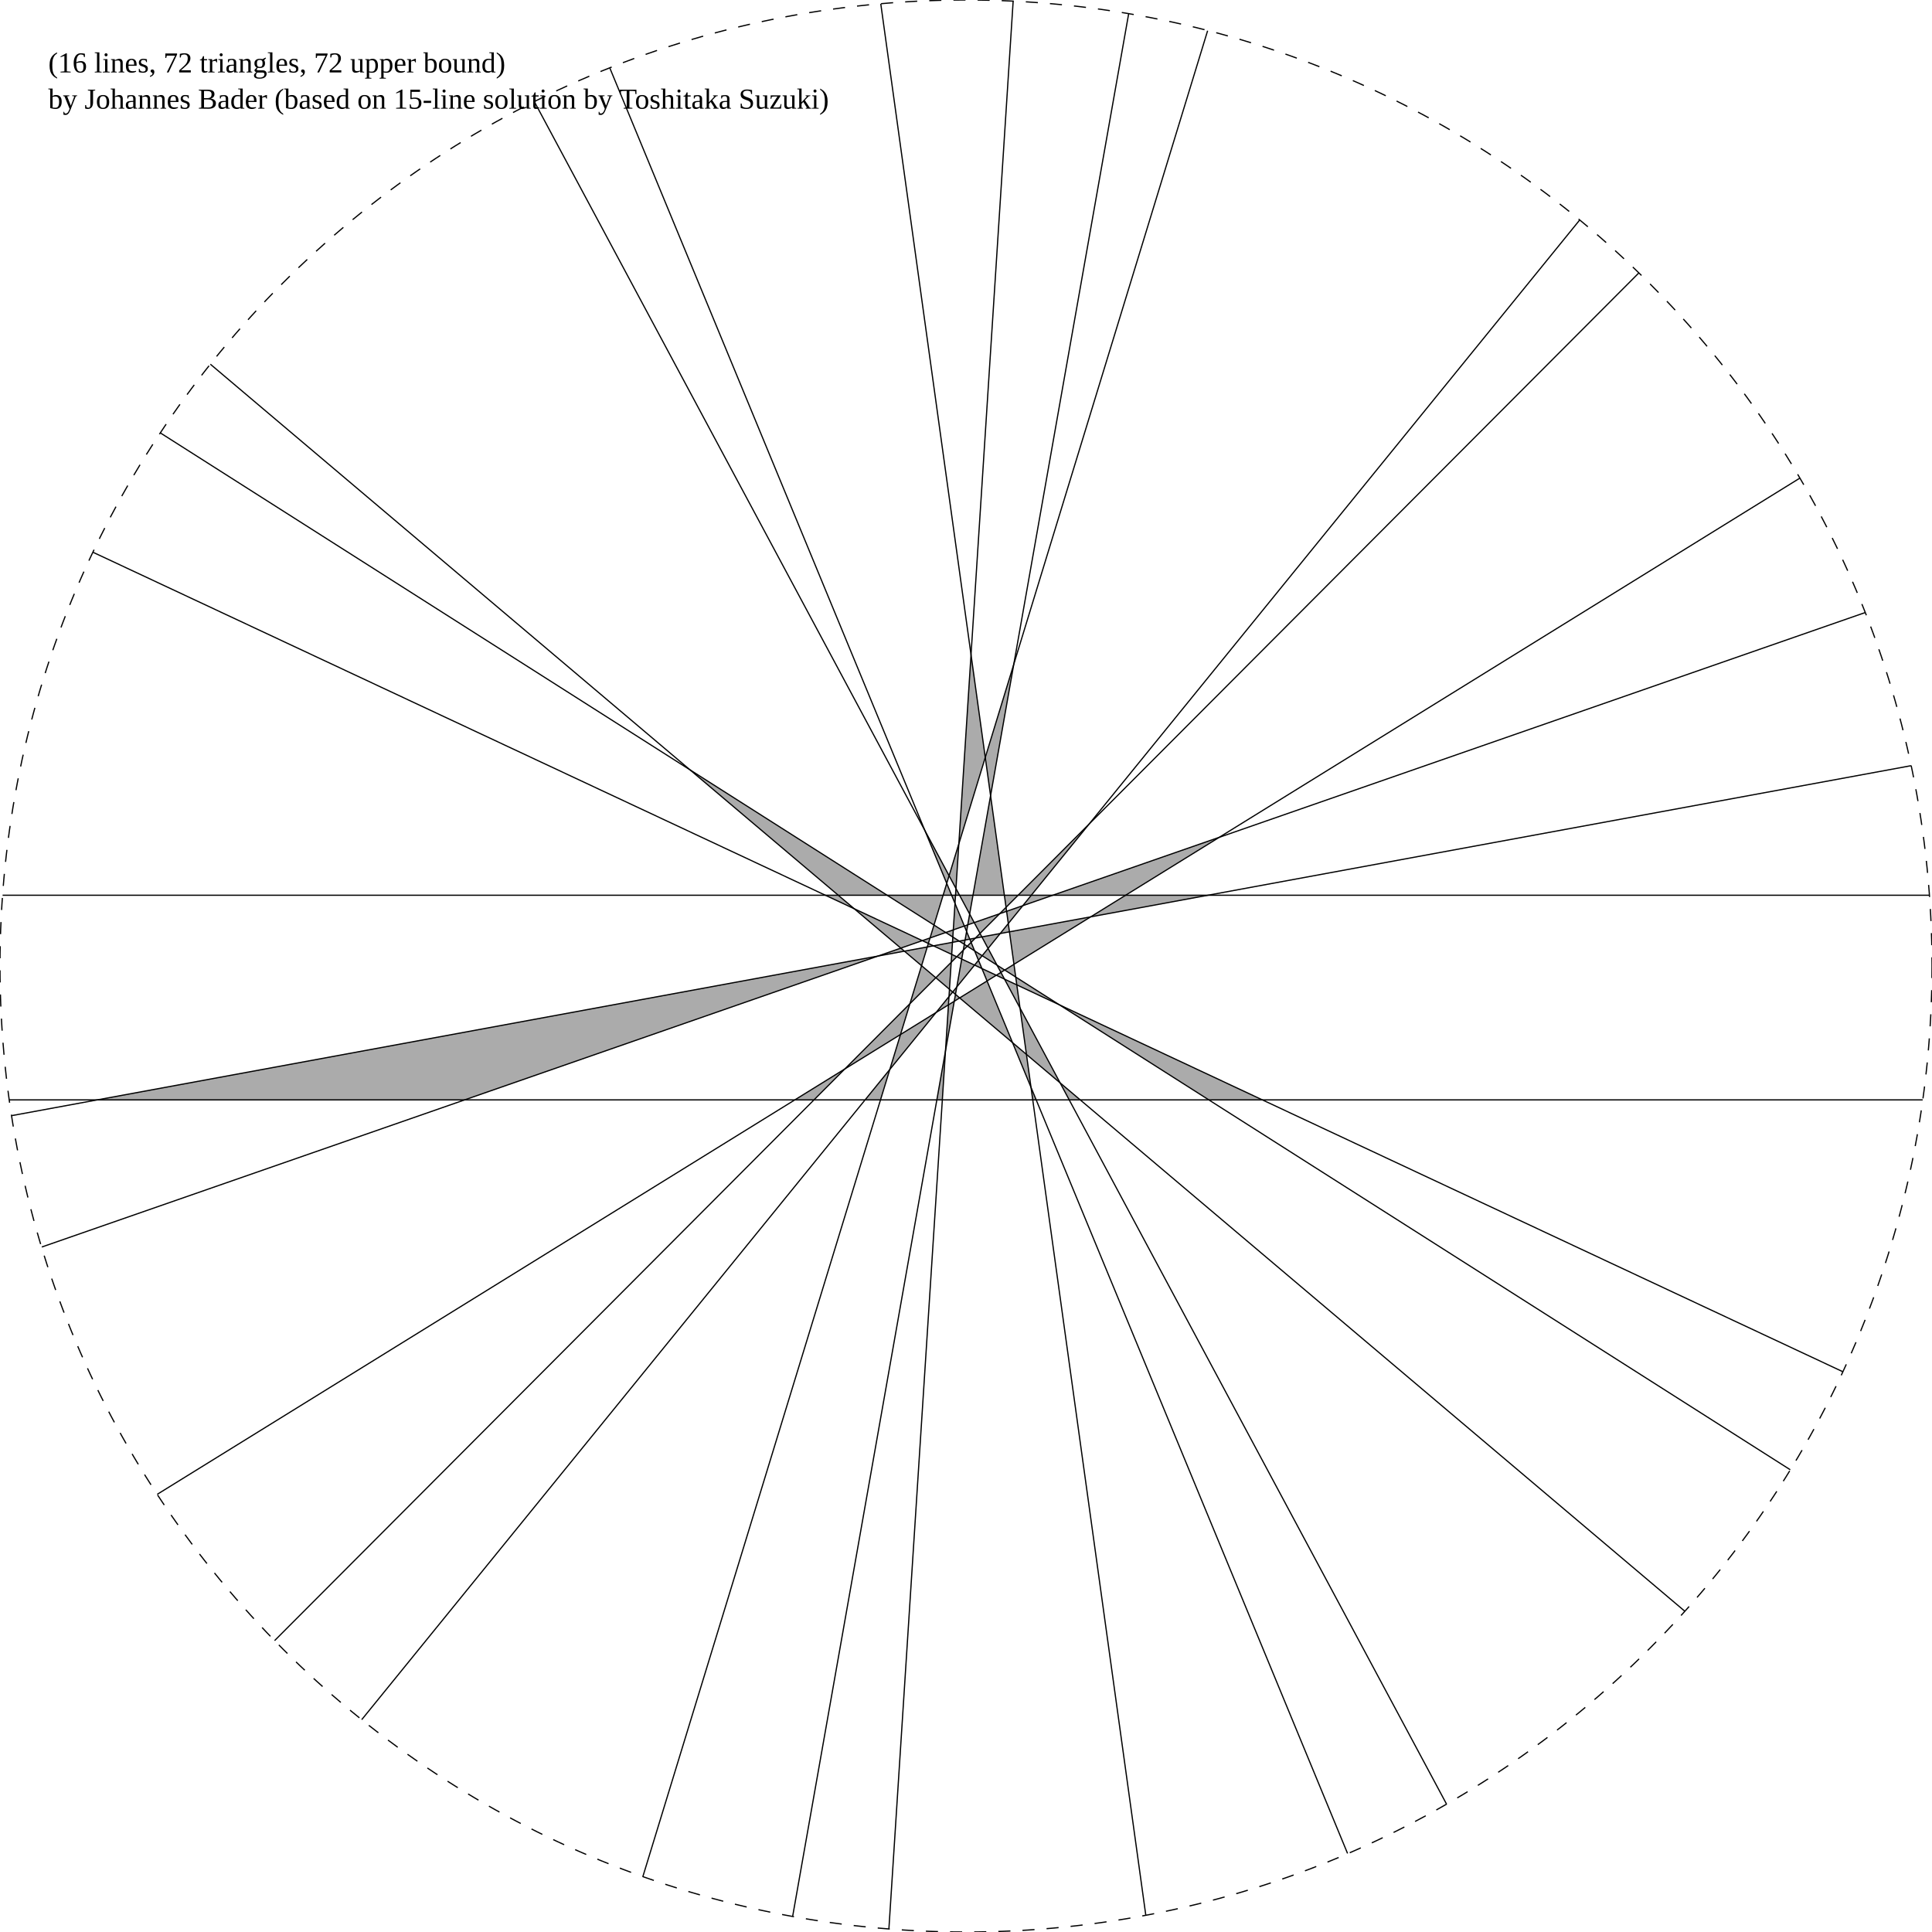
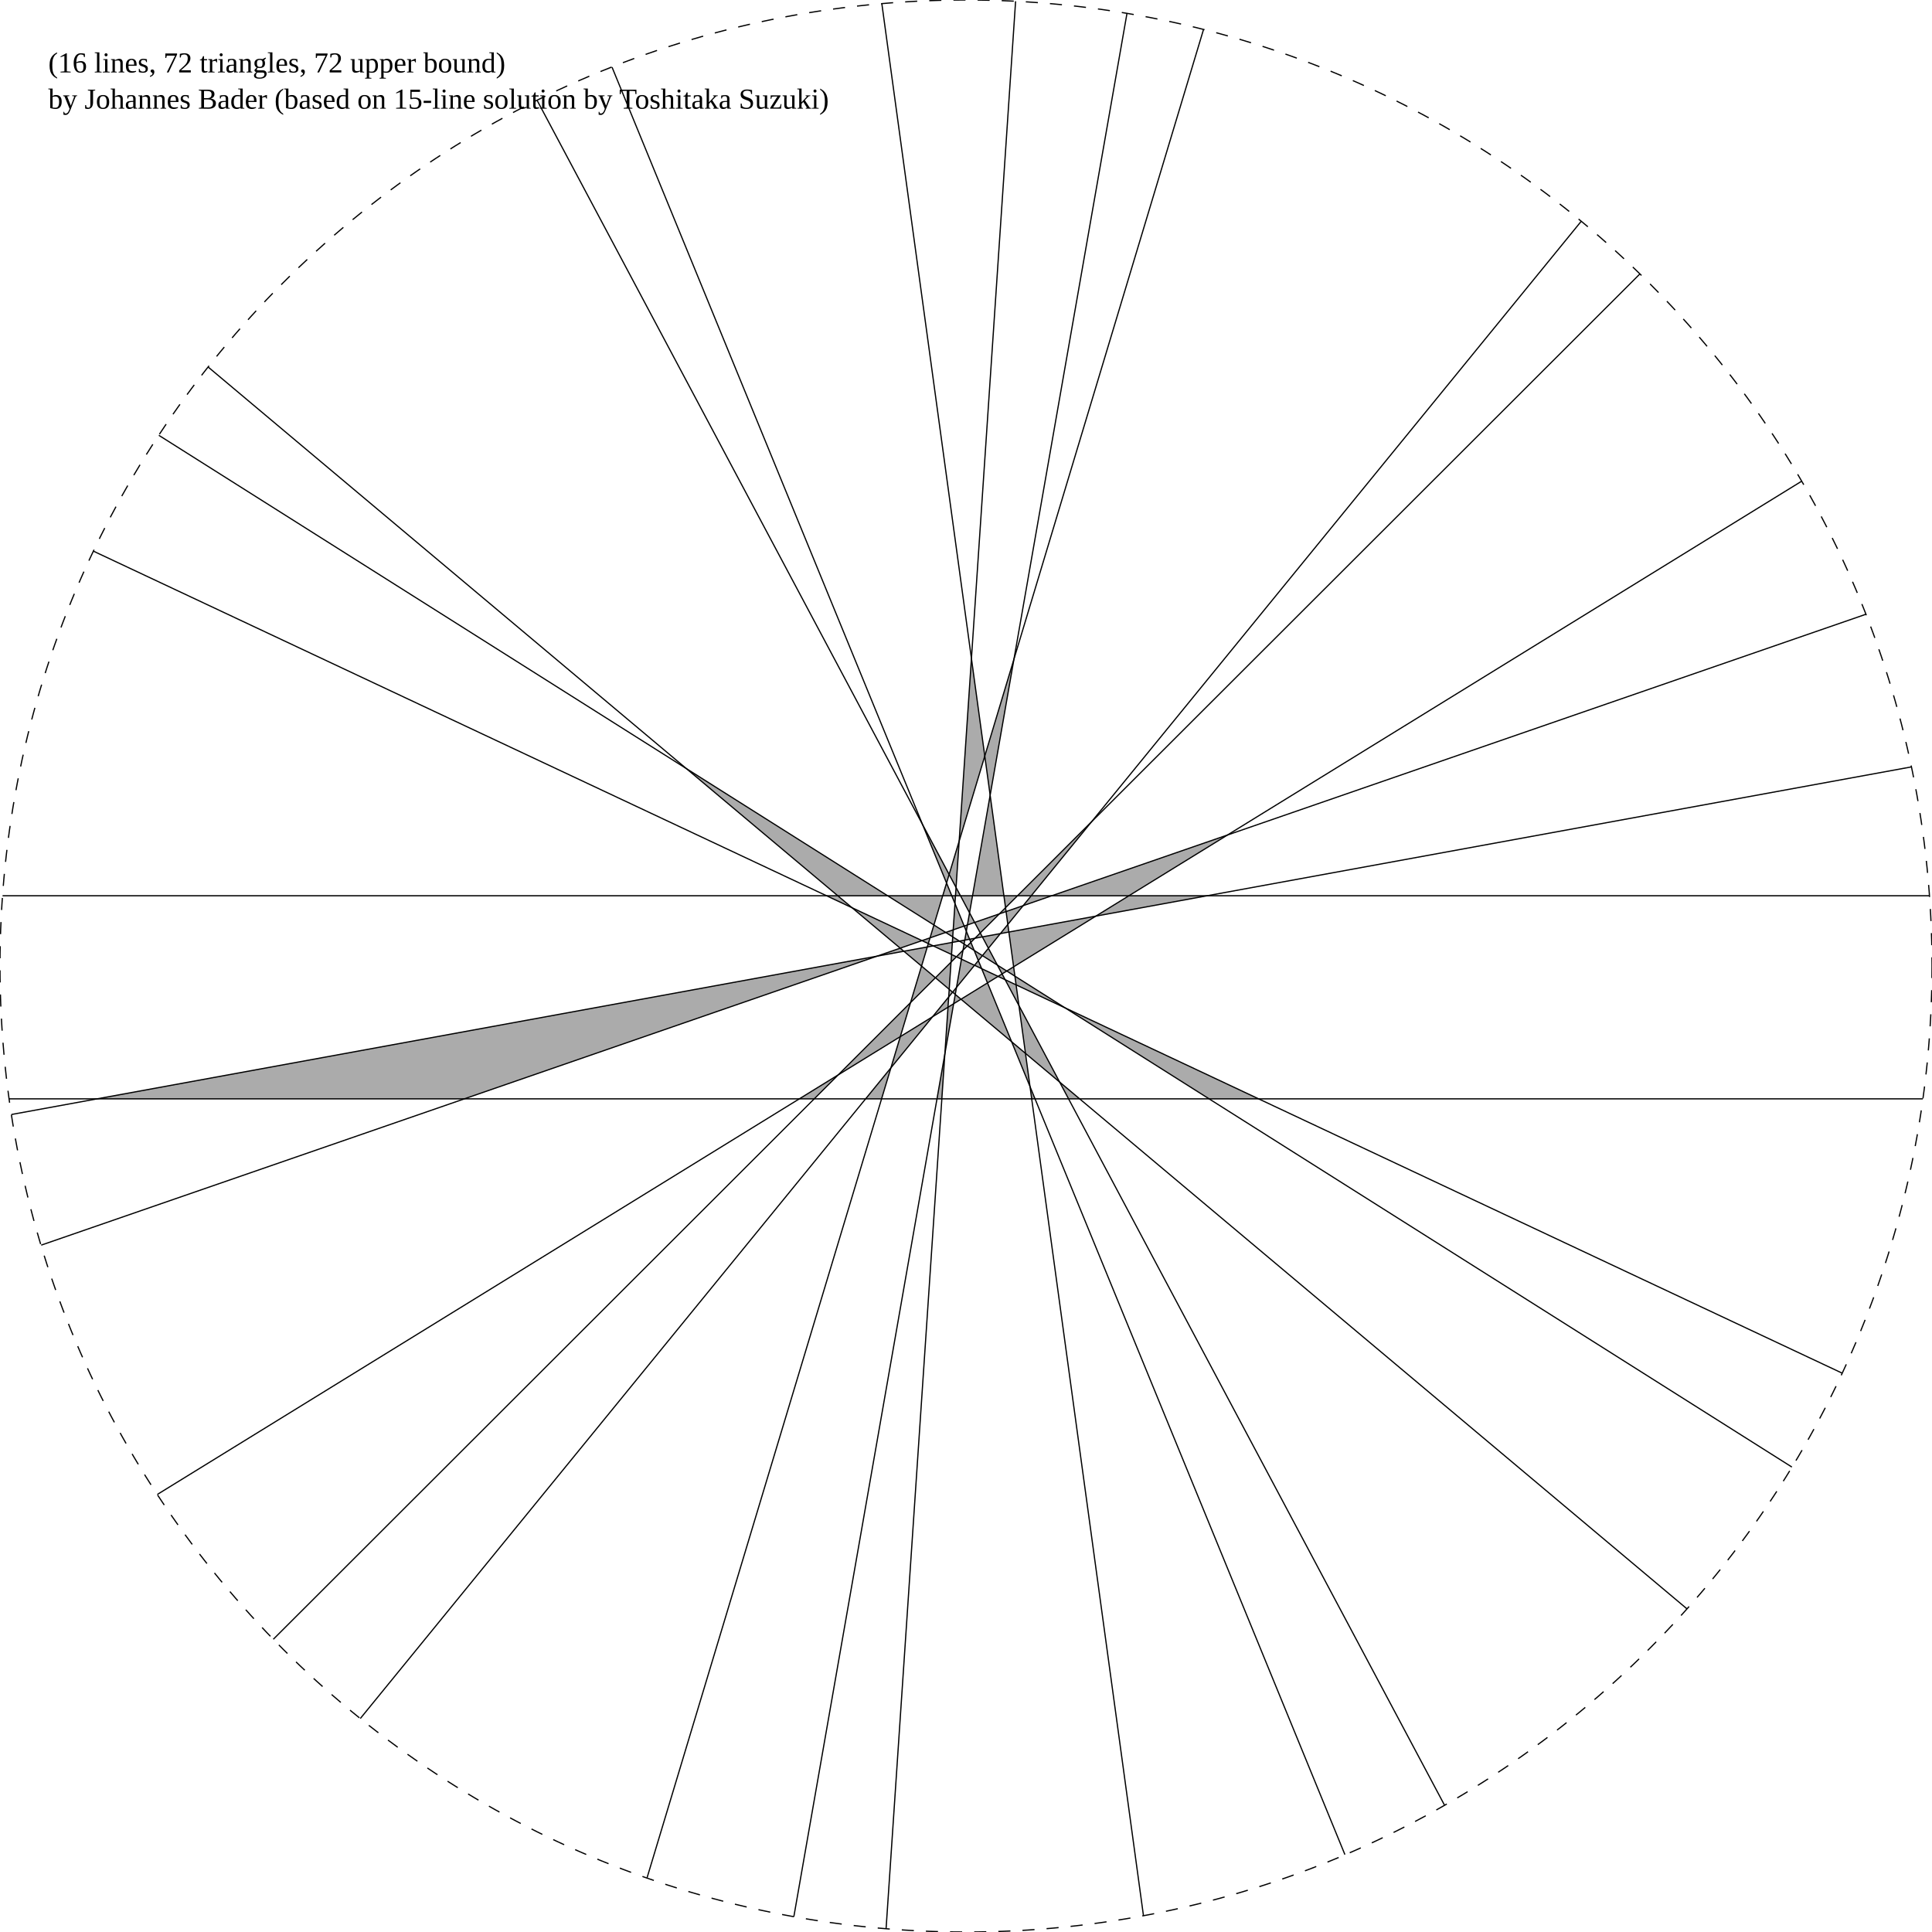
<svg xmlns="http://www.w3.org/2000/svg" width="800px" height="800px" viewBox="0 0 800 800" version="1.1">
  <style>
		circle { stroke:black;stroke-width:0.5;fill:none;stroke-dasharray:5,5; }
		line { stroke:black;stroke-width:0.5;vector-effect:non-scaling-stroke; }
		path { fill: #000000; fill-opacity: 0.33; }
    </style>
  <rect width="100%" height="100%" fill="white" />
  <text x="20" y="30">(16 lines, 72 triangles, 72 upper bound)</text>
  <text x="20" y="45">by Johannes Bader (based on 15-line solution by Toshitaka Suzuki)</text>
-   <path d="M 341.77 370.7 L 347.105 370.7 L 353.725 376.298" />
-   <path d="M 367.338 370.7 L 347.105 370.7 L 285.702 318.768" />
-   <path d="M 367.338 370.7 L 390.522 370.7 L 386.745 383.045" />
-   <path d="M 397.334 370.7 L 395.663 370.7 L 395.842 367.915" />
-   <path d="M 397.334 370.7 L 402.893 370.7 L 401.515 378.503" />
-   <path d="M 394.049 370.7 L 395.663 370.7 L 395.445 374.078" />
-   <path d="M 394.049 370.7 L 390.522 370.7 L 392.023 365.796" />
-   <path d="M 415.891 370.7 L 402.893 370.7 L 410.174 329.471" />
-   <path d="M 415.891 370.7 L 421.571 370.7 L 416.584 375.699" />
-   <path d="M 427.034 370.7 L 421.571 370.7 L 450.972 341.224" />
-   <path d="M 427.034 370.7 L 435.921 370.7 L 423.533 375.01" />
-   <path d="M 466.09 370.7 L 435.921 370.7 L 504.87 346.708" />
-   <path d="M 466.09 370.7 L 500.17 370.7 L 451.635 379.642" />
-   <path d="M 522.718 455.439 L 500.547 455.439 L 438.683 416.084" />
-   <path d="M 447.299 455.439 L 442.738 455.439 L 438.959 448.385" />
-   <path d="M 429.063 455.439 L 427.64 455.439 L 426.921 450.256" />
-   <path d="M 390.2 455.439 L 387.928 455.439 L 391.507 435.174" />
-   <path d="M 364.596 455.439 L 358.212 455.439 L 368.455 442.827" />
-   <path d="M 337.046 455.439 L 329.114 455.439 L 349.828 442.624" />
-   <path d="M 192.387 455.439 L 40.247 455.439 L 363.612 395.86" />
-   <path d="M 438.683 416.084 L 421.038 407.821 L 420.587 404.573" />
-   <path d="M 353.725 376.298 L 381.905 389.495 L 372.994 392.595" />
-   <path d="M 415.947 405.437 L 421.038 407.821 L 422.369 417.423" />
-   <path d="M 415.947 405.437 L 412.527 403.836 L 414.451 402.645" />
-   <path d="M 406.592 401.056 L 403.54 399.627 L 405.171 397.618" />
-   <path d="M 406.592 401.056 L 412.527 403.836 L 408.715 406.194" />
-   <path d="M 394.083 395.198 L 396.163 396.172 L 393.873 398.468" />
-   <path d="M 394.083 395.198 L 386.494 391.644 L 394.406 390.186" />
-   <path d="M 398.224 397.137 L 403.54 399.627 L 396.185 408.683" />
-   <path d="M 398.224 397.137 L 396.163 396.172 L 398.875 393.453" />
-   <path d="M 384.412 390.669 L 381.905 389.495 L 385.113 388.378" />
-   <path d="M 384.412 390.669 L 386.494 391.644 L 383.972 392.109" />
-   <path d="M 412.845 399.648 L 406.698 395.738 L 409.139 392.732" />
-   <path d="M 412.845 399.648 L 416.026 401.671 L 414.451 402.645" />
-   <path d="M 403.573 393.75 L 406.698 395.738 L 405.171 397.618" />
-   <path d="M 403.573 393.75 L 400.518 391.806 L 402.11 390.21" />
-   <path d="M 420.587 404.573 L 416.026 401.671 L 419.856 399.301" />
-   <path d="M 394.547 388.008 L 391.588 386.126 L 394.739 385.029" />
-   <path d="M 394.547 388.008 L 397.17 389.677 L 394.406 390.186" />
-   <path d="M 399.302 391.033 L 400.518 391.806 L 398.875 393.453" />
-   <path d="M 399.302 391.033 L 397.17 389.677 L 399.621 389.225" />
-   <path d="M 386.745 383.045 L 391.588 386.126 L 385.113 388.378" />
-   <path d="M 438.959 448.385 L 425.028 436.603 L 422.369 417.423" />
-   <path d="M 419.266 431.73 L 425.028 436.603 L 426.921 450.256" />
-   <path d="M 419.266 431.73 L 397.371 413.212 L 408.715 406.194" />
-   <path d="M 393.152 409.644 L 394.487 410.773 L 392.958 412.656" />
-   <path d="M 393.152 409.644 L 387.496 404.86 L 393.873 398.468" />
-   <path d="M 395.643 411.751 L 394.487 410.773 L 396.185 408.683" />
-   <path d="M 395.643 411.751 L 397.371 413.212 L 395.142 414.591" />
-   <path d="M 381.597 399.871 L 387.496 404.86 L 376.785 415.599" />
-   <path d="M 381.597 399.871 L 374.485 393.856 L 383.972 392.109" />
-   <path d="M 372.994 392.595 L 374.485 393.856 L 363.612 395.86" />
-   <path d="M 382.977 343.905 L 392.998 362.607 L 392.023 365.796" />
-   <path d="M 395.842 367.915 L 392.998 362.607 L 397.035 349.415" />
-   <path d="M 401.515 378.503 L 403.398 382.016 L 400.731 382.944" />
-   <path d="M 409.139 392.732 L 406.574 387.944 L 414.164 386.546" />
-   <path d="M 405.804 386.507 L 403.398 382.016 L 413.943 378.347" />
-   <path d="M 405.804 386.507 L 406.574 387.944 L 403.874 388.442" />
-   <path d="M 395.445 374.078 L 399.312 383.438 L 394.739 385.029" />
-   <path d="M 400.245 385.695 L 399.312 383.438 L 400.731 382.944" />
-   <path d="M 400.245 385.695 L 401.556 388.869 L 399.621 389.225" />
-   <path d="M 402.11 390.21 L 401.556 388.869 L 403.874 388.442" />
-   <path d="M 402.082 271.107 L 407.98 313.642 L 397.035 349.415" />
-   <path d="M 410.174 329.471 L 407.98 313.642 L 419.783 275.061" />
-   <path d="M 417.516 382.419 L 416.813 377.349 L 423.533 375.01" />
-   <path d="M 417.516 382.419 L 417.99 385.841 L 414.164 386.546" />
-   <path d="M 416.584 375.699 L 416.813 377.349 L 413.943 378.347" />
-   <path d="M 419.856 399.301 L 417.99 385.841 L 451.635 379.642" />
-   <path d="M 391.507 435.174 L 392.738 416.078 L 395.142 414.591" />
-   <path d="M 392.958 412.656 L 392.738 416.078 L 387.594 419.26" />
-   <path d="M 368.455 442.827 L 372.88 428.363 L 387.594 419.26" />
-   <path d="M 376.785 415.599 L 372.88 428.363 L 349.828 442.624" />
-   <line x1="1.075" y1="370.7" x2="798.925" y2="370.7" />
-   <line x1="3.86" y1="455.439" x2="796.14" y2="455.439" />
-   <line x1="38.538" y1="228.695" x2="763.022" y2="567.974" />
-   <line x1="66.415" y1="179.271" x2="741.305" y2="608.593" />
-   <line x1="87.107" y1="150.806" x2="697.672" y2="667.192" />
-   <line x1="221.289" y1="42.142" x2="598.964" y2="747.006" />
-   <line x1="252.521" y1="28.18" x2="557.995" y2="767.475" />
-   <line x1="364.709" y1="1.56" x2="474.445" y2="793.011" />
-   <line x1="419.526" y1="0.477" x2="368.073" y2="798.724" />
-   <line x1="467.352" y1="5.711" x2="328.223" y2="793.507" />
-   <line x1="500.05" y1="12.715" x2="266.222" y2="776.966" />
-   <line x1="654.12" y1="91.094" x2="149.781" y2="712.074" />
-   <line x1="678.623" y1="112.999" x2="113.703" y2="679.346" />
-   <line x1="745.248" y1="198.001" x2="65.119" y2="618.757" />
-   <line x1="772.272" y1="253.665" x2="17.299" y2="516.361" />
-   <line x1="791.307" y1="317.059" x2="4.829" y2="461.964" />
+   <path d="M 342.242 370.91 L 346.902 370.91 L 352.826 375.885" />
+   <path d="M 367.543 370.91 L 346.902 370.91 L 284.192 318.25" />
+   <path d="M 367.543 370.91 L 390.36 370.91 L 386.714 383.022" />
+   <path d="M 397.706 370.91 L 395.649 370.91 L 395.879 367.477" />
+   <path d="M 397.706 370.91 L 402.708 370.91 L 401.47 377.981" />
+   <path d="M 394.103 370.91 L 395.649 370.91 L 395.431 374.147" />
+   <path d="M 394.103 370.91 L 390.36 370.91 L 391.945 365.645" />
+   <path d="M 415.695 370.91 L 402.708 370.91 L 409.997 329.267" />
+   <path d="M 415.695 370.91 L 421.329 370.91 L 416.372 375.861" />
+   <path d="M 427.011 370.91 L 421.329 370.91 L 451.997 340.269" />
+   <path d="M 427.011 370.91 L 435.509 370.91 L 423.675 375.001" />
+   <path d="M 467.456 370.91 L 435.509 370.91 L 508.295 345.745" />
+   <path d="M 467.456 370.91 L 499.854 370.91 L 453.775 379.34" />
+   <path d="M 521.157 455.007 L 500.654 455.007 L 441.069 417.363" />
+   <path d="M 447.05 455.007 L 442.468 455.007 L 438.764 448.049" />
+   <path d="M 428.585 455.007 L 427.202 455.007 L 426.509 449.944" />
+   <path d="M 389.997 455.007 L 387.988 455.007 L 391.249 436.376" />
+   <path d="M 365.041 455.007 L 358.434 455.007 L 368.908 442.163" />
+   <path d="M 337.155 455.007 L 330.979 455.007 L 347.093 445.078" />
+   <path d="M 192.271 455.007 L 40.18 455.007 L 363.195 395.911" />
+   <path d="M 441.069 417.363 L 420.744 407.809 L 420.252 404.21" />
+   <path d="M 352.826 375.885 L 381.77 389.489 L 372.744 392.61" />
+   <path d="M 416.212 405.679 L 420.744 407.809 L 421.92 416.402" />
+   <path d="M 416.212 405.679 L 413.273 404.297 L 414.933 403.275" />
+   <path d="M 406.485 401.106 L 403.523 399.714 L 405.114 397.763" />
+   <path d="M 406.485 401.106 L 413.273 404.297 L 408.898 406.993" />
+   <path d="M 394.013 395.244 L 396.025 396.19 L 393.8 398.413" />
+   <path d="M 394.013 395.244 L 386.401 391.666 L 394.352 390.211" />
+   <path d="M 398.112 397.171 L 403.523 399.714 L 396.066 408.859" />
+   <path d="M 398.112 397.171 L 396.025 396.19 L 398.762 393.456" />
+   <path d="M 384.395 390.723 L 381.77 389.489 L 385.115 388.333" />
+   <path d="M 384.395 390.723 L 386.401 391.666 L 383.978 392.109" />
+   <path d="M 412.988 399.622 L 406.791 395.706 L 409.28 392.654" />
+   <path d="M 412.988 399.622 L 416.876 402.077 L 414.933 403.275" />
+   <path d="M 403.389 393.557 L 406.791 395.706 L 405.114 397.763" />
+   <path d="M 403.389 393.557 L 400.492 391.727 L 402.015 390.205" />
+   <path d="M 420.252 404.21 L 416.876 402.077 L 419.72 400.325" />
+   <path d="M 394.504 387.943 L 391.582 386.097 L 394.7 385.019" />
+   <path d="M 394.504 387.943 L 397.254 389.68 L 394.352 390.211" />
+   <path d="M 399.207 390.914 L 400.492 391.727 L 398.762 393.456" />
+   <path d="M 399.207 390.914 L 397.254 389.68 L 399.494 389.27" />
+   <path d="M 386.714 383.022 L 391.582 386.097 L 385.115 388.333" />
+   <path d="M 438.764 448.049 L 424.626 436.177 L 421.92 416.402" />
+   <path d="M 418.889 431.36 L 424.626 436.177 L 426.509 449.944" />
+   <path d="M 418.889 431.36 L 397.925 413.755 L 408.898 406.993" />
+   <path d="M 393.045 409.657 L 394.452 410.838 L 392.832 412.824" />
+   <path d="M 393.045 409.657 L 387.34 404.867 L 393.8 398.413" />
+   <path d="M 395.557 411.767 L 394.452 410.838 L 396.066 408.859" />
+   <path d="M 395.557 411.767 L 397.925 413.755 L 394.88 415.631" />
+   <path d="M 381.59 400.039 L 387.34 404.867 L 377.038 415.16" />
+   <path d="M 381.59 400.039 L 374.264 393.886 L 383.978 392.109" />
+   <path d="M 372.744 392.61 L 374.264 393.886 L 363.195 395.911" />
+   <path d="M 382.017 341.432 L 393.014 362.094 L 391.945 365.645" />
+   <path d="M 395.879 367.477 L 393.014 362.094 L 397.168 348.298" />
+   <path d="M 401.47 377.981 L 403.582 381.948 L 400.595 382.981" />
+   <path d="M 409.28 392.654 L 406.771 387.939 L 414.239 386.573" />
+   <path d="M 405.907 386.317 L 403.582 381.948 L 413.825 378.407" />
+   <path d="M 405.907 386.317 L 406.771 387.939 L 403.726 388.496" />
+   <path d="M 395.431 374.147 L 399.244 383.448 L 394.7 385.019" />
+   <path d="M 400.134 385.617 L 399.244 383.448 L 400.595 382.981" />
+   <path d="M 400.134 385.617 L 401.483 388.907 L 399.494 389.27" />
+   <path d="M 402.015 390.205 L 401.483 388.907 L 403.726 388.496" />
+   <path d="M 402.251 272.656 L 407.779 313.055 L 397.168 348.298" />
+   <path d="M 409.997 329.267 L 407.779 313.055 L 419.856 272.939" />
+   <path d="M 417.321 382.793 L 416.59 377.451 L 423.675 375.001" />
+   <path d="M 417.321 382.793 L 417.75 385.931 L 414.239 386.573" />
+   <path d="M 416.372 375.861 L 416.59 377.451 L 413.825 378.407" />
+   <path d="M 419.72 400.325 L 417.75 385.931 L 453.775 379.34" />
+   <path d="M 391.249 436.376 L 392.547 417.069 L 394.88 415.631" />
+   <path d="M 392.832 412.824 L 392.547 417.069 L 386.163 421.002" />
+   <path d="M 368.908 442.163 L 372.8 429.237 L 386.163 421.002" />
+   <path d="M 377.038 415.16 L 372.8 429.237 L 347.093 445.078" />
+   <line x1="1.059" y1="370.91" x2="798.941" y2="370.91" />
+   <line x1="3.8" y1="455.007" x2="796.2" y2="455.007" />
+   <line x1="38.748" y1="228.254" x2="762.748" y2="568.565" />
+   <line x1="65.767" y1="180.253" x2="741.985" y2="607.476" />
+   <line x1="86.18" y1="151.973" x2="698.555" y2="666.204" />
+   <line x1="222.419" y1="41.58" x2="598.137" y2="747.479" />
+   <line x1="253.43" y1="27.821" x2="556.897" y2="767.945" />
+   <line x1="365.151" y1="1.521" x2="473.477" y2="793.194" />
+   <line x1="420.537" y1="0.528" x2="366.907" y2="798.629" />
+   <line x1="466.65" y1="5.592" x2="328.724" y2="793.598" />
+   <line x1="498.334" y1="12.275" x2="267.928" y2="777.567" />
+   <line x1="654.757" y1="91.619" x2="149.195" y2="711.603" />
+   <line x1="679.054" y1="113.418" x2="113.165" y2="678.793" />
+   <line x1="745.991" y1="199.275" x2="65.154" y2="618.81" />
+   <line x1="772.552" y1="254.38" x2="17.063" y2="515.583" />
+   <line x1="791.414" y1="317.569" x2="4.754" y2="461.488" />
  <circle cx="400" cy="400" r="400" />
</svg>
